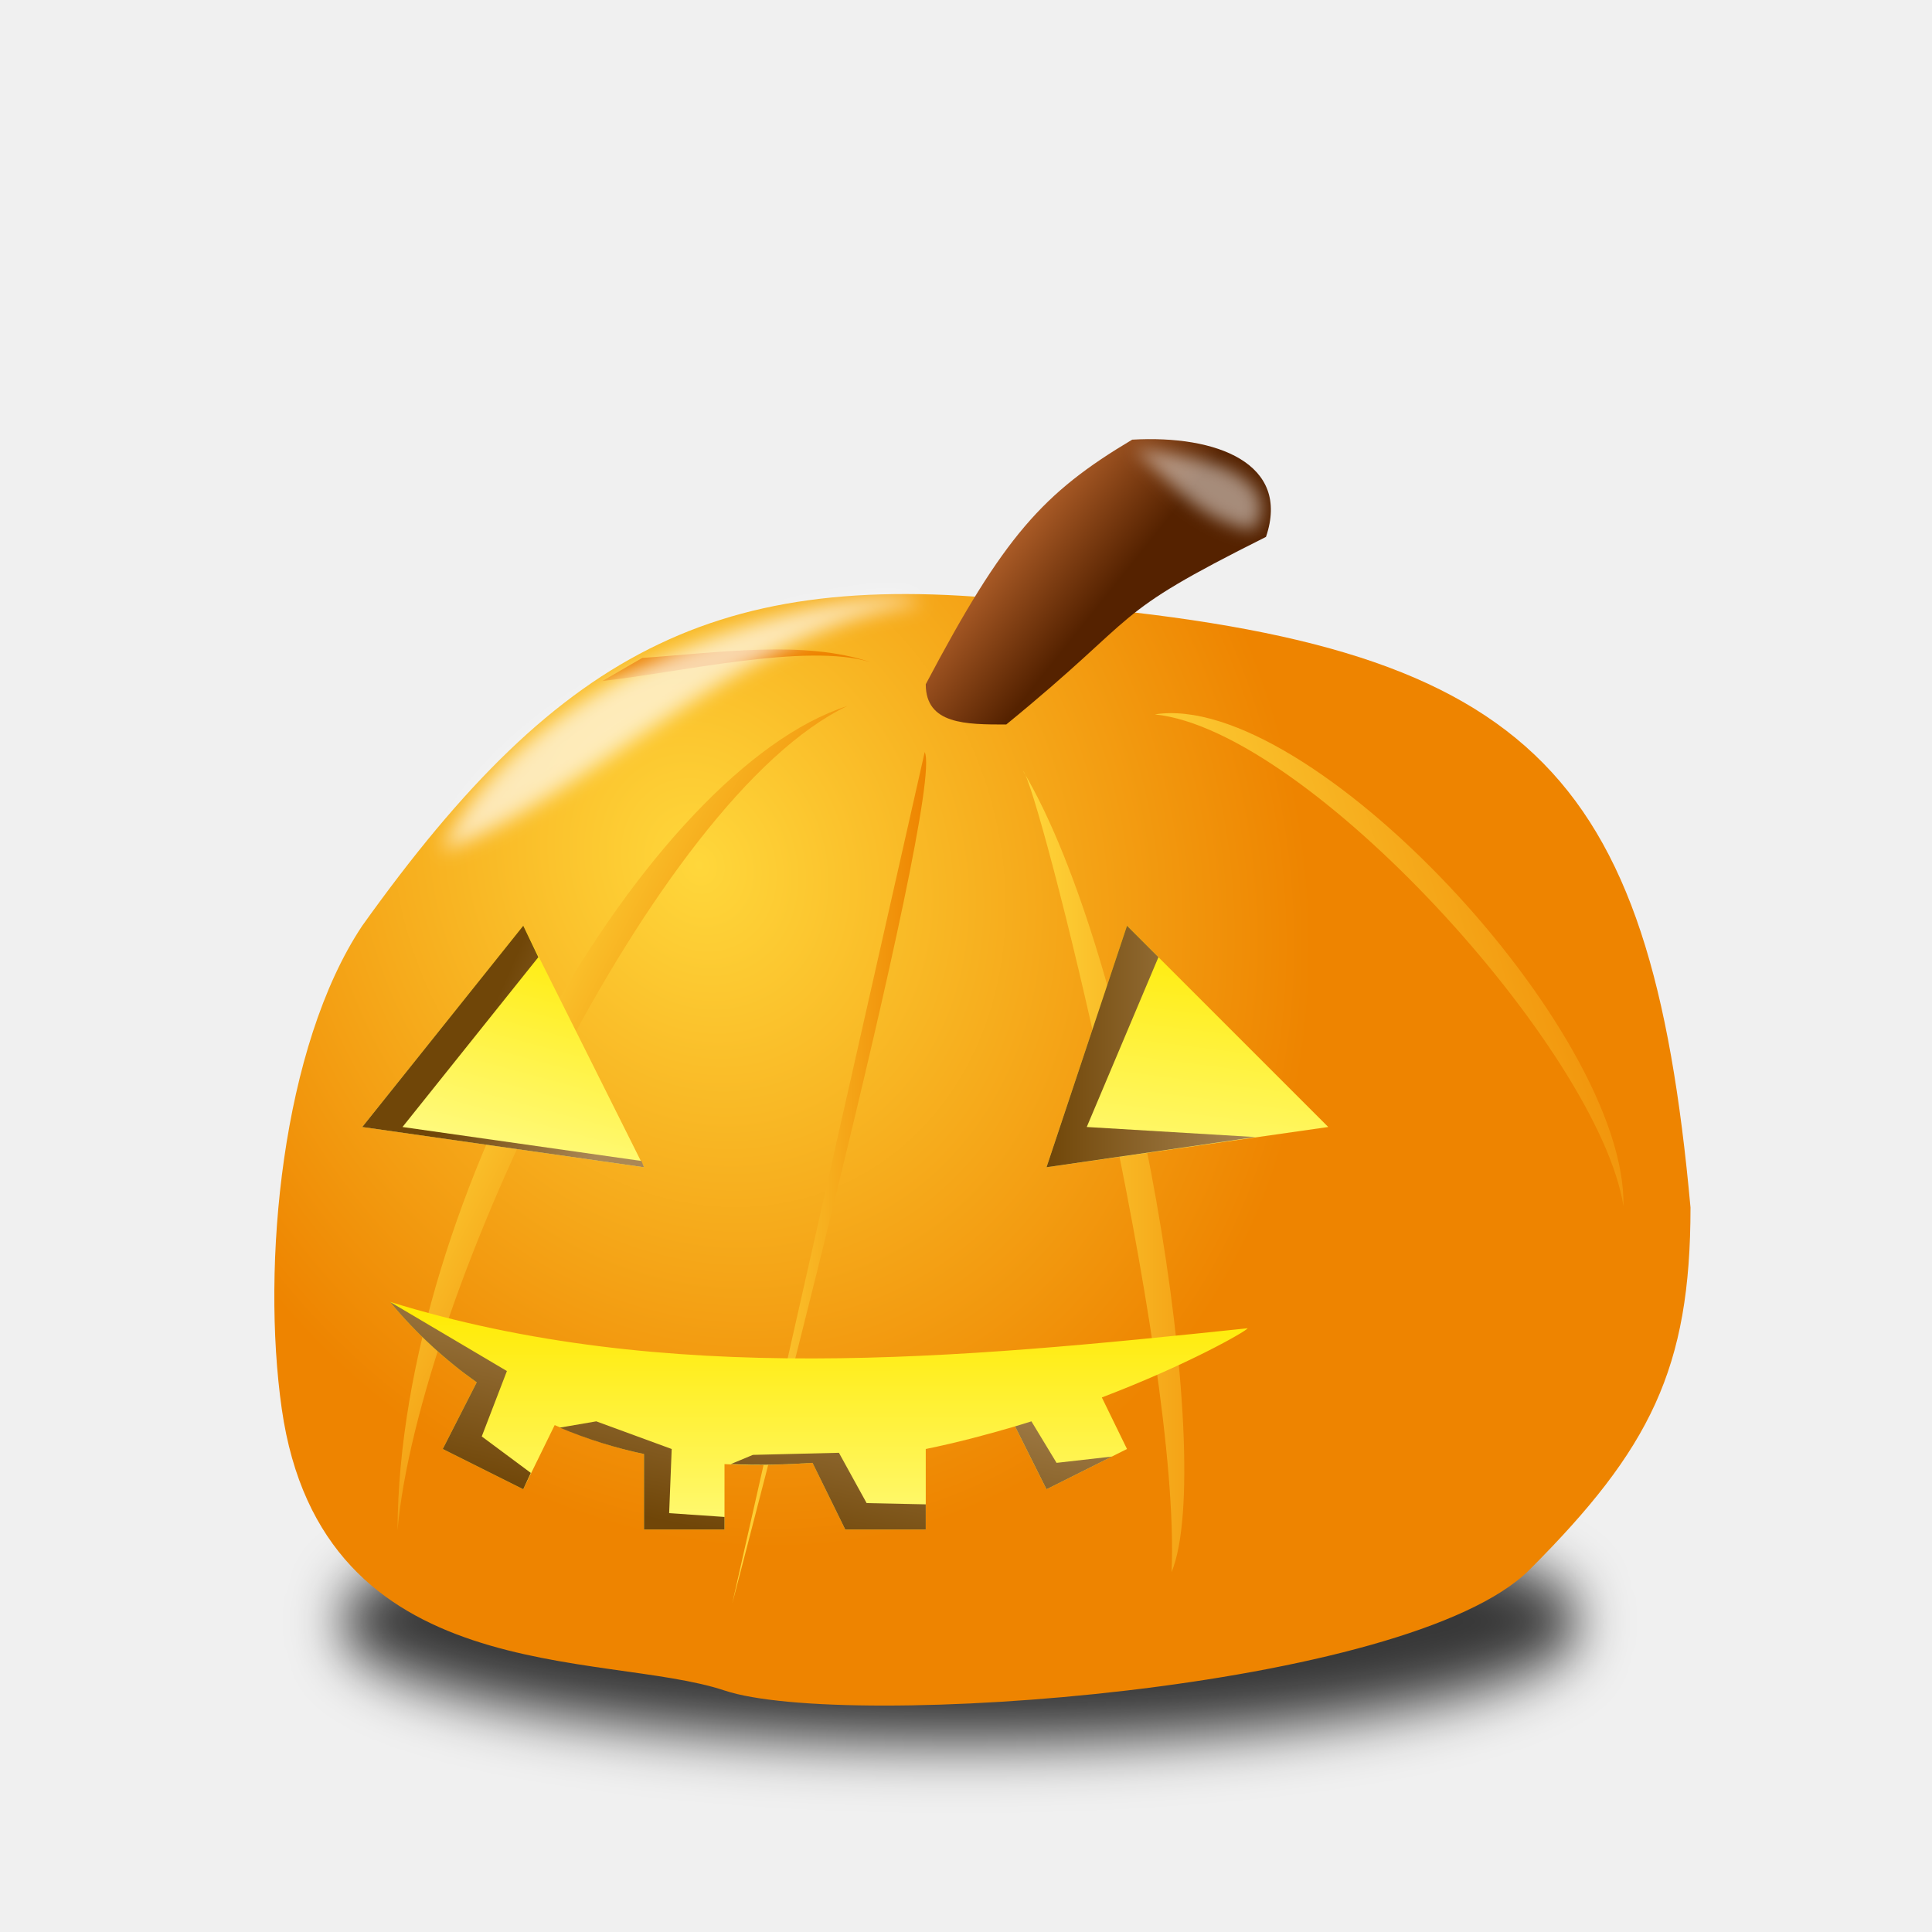
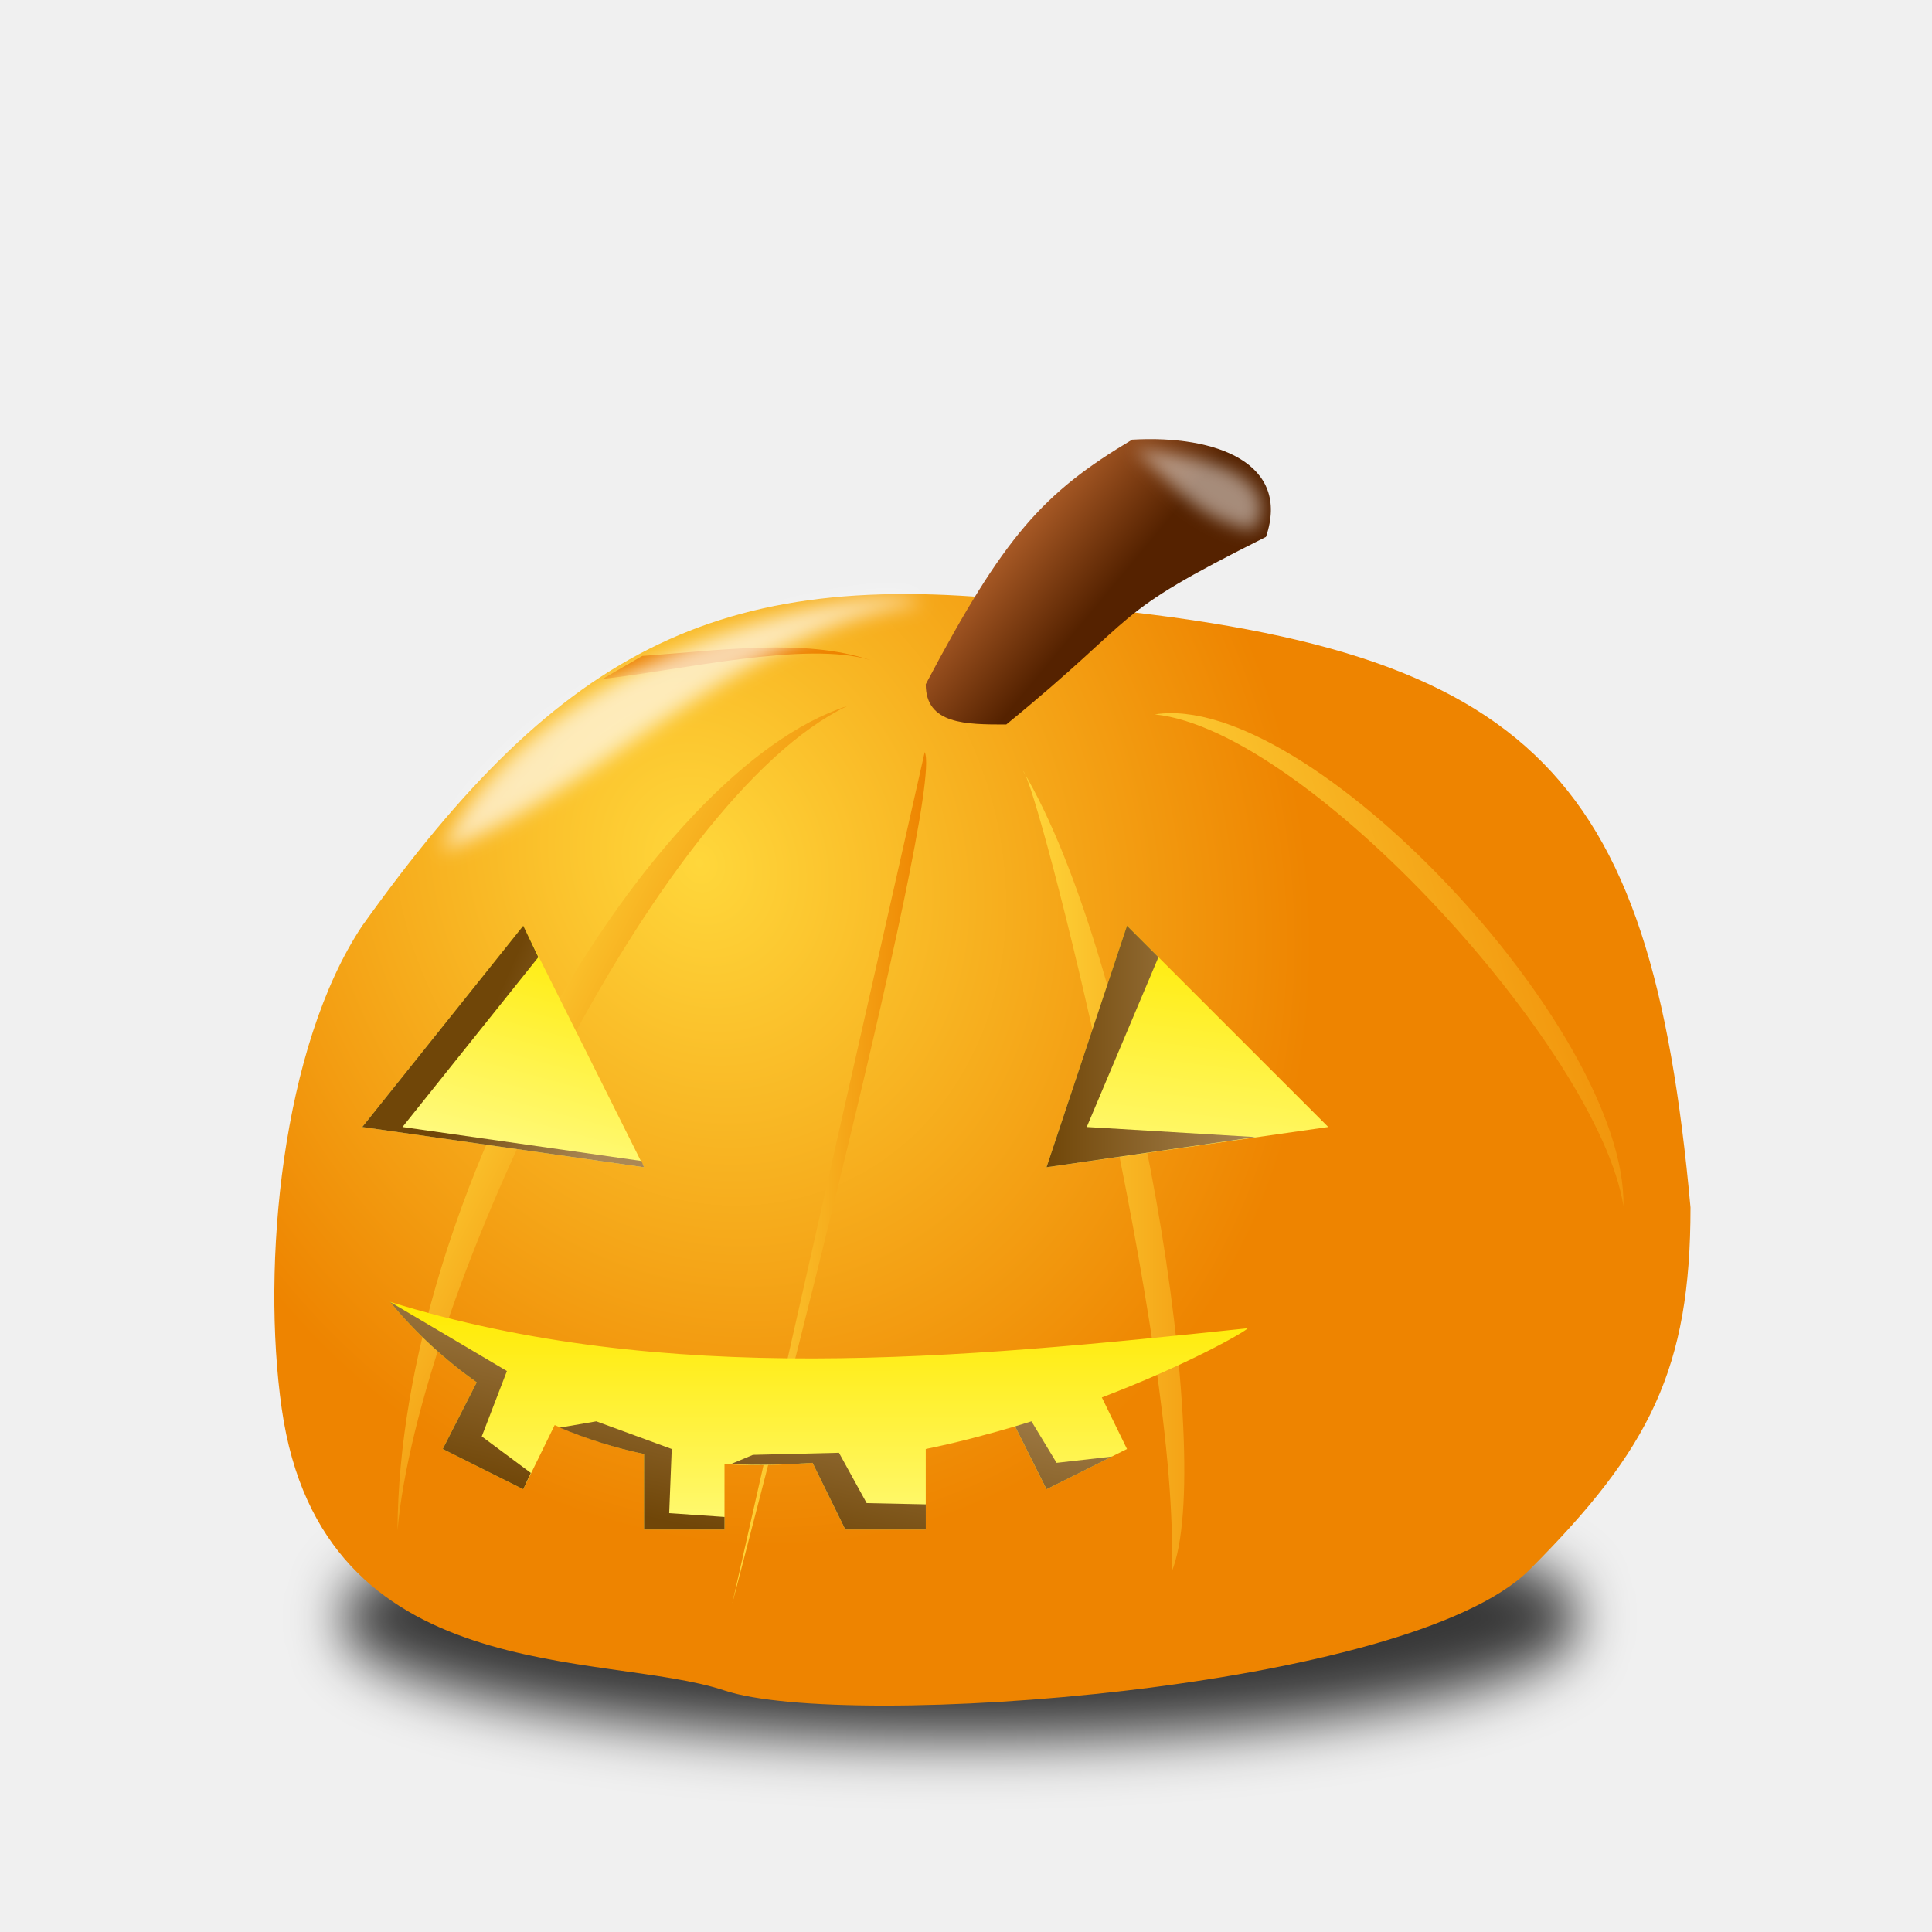
- <svg xmlns="http://www.w3.org/2000/svg" xmlns:xlink="http://www.w3.org/1999/xlink" width="48" height="48" id="svg2" version="1.1">
+ <svg xmlns="http://www.w3.org/2000/svg" xmlns:xlink="http://www.w3.org/1999/xlink" id="svg2" viewBox="0 0 48 48" version="1.1">
  <defs id="defs4">
    <linearGradient id="linearGradient3701">
-       <stop style="stop-color:#704608;stop-opacity:1;" offset="0" id="stop3703" />
-       <stop style="stop-color:#ab8855;stop-opacity:1;" offset="1" id="stop3705" />
+       <stop id="stop3703" style="stop-color:#704608" offset="0" />
+       <stop id="stop3705" style="stop-color:#ab8855" offset="1" />
    </linearGradient>
    <linearGradient id="linearGradient3689">
-       <stop style="stop-color:#ffea00;stop-opacity:1;" offset="0" id="stop3691" />
-       <stop style="stop-color:#ffffa4;stop-opacity:1;" offset="1" id="stop3693" />
-     </linearGradient>
-     <linearGradient id="linearGradient3679">
-       <stop style="stop-color:#552200;stop-opacity:1;" offset="0" id="stop3681" />
-       <stop style="stop-color:#b6632c;stop-opacity:1;" offset="1" id="stop3683" />
+       <stop id="stop3691" style="stop-color:#ffea00" offset="0" />
+       <stop id="stop3693" style="stop-color:#ffffa4" offset="1" />
    </linearGradient>
    <linearGradient id="linearGradient3669">
-       <stop style="stop-color:#ffd73b;stop-opacity:1;" offset="0" id="stop3671" />
-       <stop style="stop-color:#ee8400;stop-opacity:1;" offset="1" id="stop3673" />
+       <stop id="stop3671" style="stop-color:#ffd73b" offset="0" />
+       <stop id="stop3673" style="stop-color:#ee8400" offset="1" />
    </linearGradient>
-     <radialGradient xlink:href="#linearGradient3669" id="radialGradient3675" cx="17.36" cy="1023.915" fx="17.36" fy="1023.915" r="17.592" gradientTransform="matrix(0.4005968,0.9049938,-0.7687101,0.3402759,797.4996,661.7292)" gradientUnits="userSpaceOnUse" />
-     <linearGradient xlink:href="#linearGradient3679" id="linearGradient3687" x1="28.548" y1="1017.85" x2="26.145" y2="1015.926" gradientUnits="userSpaceOnUse" />
-     <linearGradient xlink:href="#linearGradient3689" id="linearGradient3695" x1="14.554" y1="23" x2="12.5" y2="30.589" gradientUnits="userSpaceOnUse" />
-     <linearGradient xlink:href="#linearGradient3689" id="linearGradient3697" x1="30.609" y1="23" x2="29.5" y2="31.628" gradientUnits="userSpaceOnUse" />
-     <linearGradient xlink:href="#linearGradient3689" id="linearGradient3699" x1="16.756" y1="32.344" x2="16.758" y2="40.318" gradientUnits="userSpaceOnUse" />
-     <linearGradient xlink:href="#linearGradient3701" id="linearGradient3707" x1="12.5" y1="24.454" x2="16" y2="26" gradientUnits="userSpaceOnUse" />
-     <linearGradient xlink:href="#linearGradient3701" id="linearGradient3709" x1="26" y1="26" x2="31.188" y2="26" gradientUnits="userSpaceOnUse" />
-     <linearGradient xlink:href="#linearGradient3701" id="linearGradient3711" x1="17.432" y1="38" x2="18.656" y2="32.344" gradientUnits="userSpaceOnUse" />
-     <linearGradient xlink:href="#linearGradient3669" id="linearGradient3778" x1="28.691" y1="23.841" x2="40.335" y2="20.151" gradientUnits="userSpaceOnUse" />
-     <linearGradient xlink:href="#linearGradient3669" id="linearGradient3780" x1="25.417" y1="29.106" x2="31.867" y2="29.106" gradientUnits="userSpaceOnUse" />
-     <linearGradient xlink:href="#linearGradient3669" id="linearGradient3782" x1="18.192" y1="29.262" x2="23.01" y2="29.262" gradientUnits="userSpaceOnUse" />
-     <linearGradient xlink:href="#linearGradient3669" id="linearGradient3784" x1="11.123" y1="26.014" x2="16.945" y2="29.08" gradientUnits="userSpaceOnUse" />
-     <linearGradient xlink:href="#linearGradient3669" id="linearGradient3786" x1="18.296" y1="1022.448" x2="18.296" y2="1020.889" gradientUnits="userSpaceOnUse" />
-     <filter id="filter3798" x="-0.155" width="1.309" y="-0.241" height="1.482">
-       <feGaussianBlur stdDeviation="0.204" id="feGaussianBlur3800" />
+     <radialGradient id="radialGradient3675" xlink:href="#linearGradient3669" gradientUnits="userSpaceOnUse" cy="1023.9" cx="17.36" gradientTransform="matrix(.4006 .90499 -.76871 .34028 797.5 661.73)" r="17.592" />
+     <linearGradient id="linearGradient3687" y2="1015.9" gradientUnits="userSpaceOnUse" x2="26.145" y1="1017.9" x1="28.548">
+       <stop id="stop3681" style="stop-color:#552200" offset="0" />
+       <stop id="stop3683" style="stop-color:#b6632c" offset="1" />
+     </linearGradient>
+     <linearGradient id="linearGradient3695" y2="30.589" xlink:href="#linearGradient3689" gradientUnits="userSpaceOnUse" x2="12.5" y1="23" x1="14.554" />
+     <linearGradient id="linearGradient3697" y2="31.628" xlink:href="#linearGradient3689" gradientUnits="userSpaceOnUse" x2="29.5" y1="23" x1="30.609" />
+     <linearGradient id="linearGradient3699" y2="40.318" xlink:href="#linearGradient3689" gradientUnits="userSpaceOnUse" x2="16.758" y1="32.344" x1="16.756" />
+     <linearGradient id="linearGradient3707" y2="26" xlink:href="#linearGradient3701" gradientUnits="userSpaceOnUse" x2="16" y1="24.454" x1="12.5" />
+     <linearGradient id="linearGradient3709" y2="26" xlink:href="#linearGradient3701" gradientUnits="userSpaceOnUse" x2="31.188" y1="26" x1="26" />
+     <linearGradient id="linearGradient3711" y2="32.344" xlink:href="#linearGradient3701" gradientUnits="userSpaceOnUse" x2="18.656" y1="38" x1="17.432" />
+     <linearGradient id="linearGradient3778" y2="20.151" xlink:href="#linearGradient3669" gradientUnits="userSpaceOnUse" x2="40.335" y1="23.841" x1="28.691" />
+     <linearGradient id="linearGradient3780" y2="29.106" xlink:href="#linearGradient3669" gradientUnits="userSpaceOnUse" x2="31.867" y1="29.106" x1="25.417" />
+     <linearGradient id="linearGradient3782" y2="29.262" xlink:href="#linearGradient3669" gradientUnits="userSpaceOnUse" x2="23.01" y1="29.262" x1="18.192" />
+     <linearGradient id="linearGradient3784" y2="29.08" xlink:href="#linearGradient3669" gradientUnits="userSpaceOnUse" x2="16.945" y1="26.014" x1="11.123" />
+     <linearGradient id="linearGradient3786" y2="1020.9" xlink:href="#linearGradient3669" gradientUnits="userSpaceOnUse" x2="18.296" y1="1022.4" x1="18.296" />
+     <filter id="filter3798" height="1.482" width="1.309" y="-.241" x="-.155">
+       <feGaussianBlur id="feGaussianBlur3800" stdDeviation="0.204" />
    </filter>
    <filter id="filter3812">
-       <feGaussianBlur stdDeviation="0.24" id="feGaussianBlur3814" />
+       <feGaussianBlur id="feGaussianBlur3814" stdDeviation="0.24" />
    </filter>
-     <filter id="filter3641" x="-0.047" width="1.094" y="-0.299" height="1.598">
-       <feGaussianBlur stdDeviation="0.677" id="feGaussianBlur3643" />
+     <filter id="filter3641" height="1.598" width="1.094" y="-.299" x="-.047">
+       <feGaussianBlur id="feGaussianBlur3643" stdDeviation="0.677" />
    </filter>
  </defs>
-   <g id="layer1" transform="translate(0,-1004.362)">
-     <path style="fill:#000000;fill-opacity:0.769;fill-rule:evenodd;stroke:none;filter:url(#filter3641)" id="path3816" d="m 40.943,39.253 a 17.237,2.72 0 1 1 -34.475,0 17.237,2.72 0 1 1 34.475,0 z" transform="matrix(0.8976546,0,0,1.108108,2.573212,1001.148)" />
-     <path style="color:#000000;fill:url(#radialGradient3675);fill-opacity:1;stroke:none;stroke-width:1px;marker:none;visibility:visible;display:inline;overflow:visible;enable-background:accumulate" d="m 9,1027.362 c -2,3 -2.51,8.431 -2,12 1,7 8,6 11,7 3,1 17,0 20,-3 3,-3 4,-5 4,-9 -1,-11 -4,-14 -16,-15 -8,-1 -12,1 -17,8 z" id="path2867" />
-     <path style="color:#000000;fill:url(#linearGradient3782);stroke:none;stroke-width:1px;stroke-linecap:butt;stroke-linejoin:miter;stroke-miterlimit:4;stroke-opacity:1;stroke-dasharray:none;stroke-dashoffset:0;marker:none;visibility:visible;display:inline;overflow:visible;enable-background:accumulate" d="m 22.974,18.685 -4.782,21.155 c 0,0 5.302,-20.115 4.782,-21.155 z" id="path3725" transform="translate(0,1004.362)" />
-     <path style="color:#000000;fill:url(#linearGradient3784);stroke:none;stroke-width:1px;stroke-linecap:butt;stroke-linejoin:miter;stroke-miterlimit:4;stroke-opacity:1;stroke-dasharray:none;stroke-dashoffset:0;marker:none;visibility:visible;display:inline;overflow:visible;enable-background:accumulate" d="M 21.051,17.541 C 16.152,19.115 9.92,29.711 9.876,38.02 10.391,32.232 16.268,19.819 21.051,17.541 z" id="path3713" transform="translate(0,1004.362)" />
-     <path style="color:#000000;fill:url(#linearGradient3695);stroke:none;stroke-width:1px;stroke-linecap:butt;stroke-linejoin:miter;stroke-miterlimit:4;stroke-opacity:1;stroke-dasharray:none;stroke-dashoffset:0;marker:none;visibility:visible;display:inline;overflow:visible;enable-background:accumulate;fill-opacity:1" d="m 13,23 -4,5 7,1 -3,-6 z" id="path3641" transform="translate(0,1004.362)" />
-     <path style="color:#000000;fill:url(#linearGradient3780);stroke:none;stroke-width:1px;stroke-linecap:butt;stroke-linejoin:miter;stroke-miterlimit:4;stroke-opacity:1;stroke-dasharray:none;stroke-dashoffset:0;marker:none;visibility:visible;display:inline;overflow:visible;enable-background:accumulate" d="m 25.417,19.153 c 0.364,0.291 3.935,14.455 3.69,19.907 1.132,-2.746 -0.923,-15.28 -3.69,-19.907 z" id="path3727" transform="translate(0,1004.362)" />
-     <path style="color:#000000;fill:url(#linearGradient3697);stroke:none;stroke-width:1px;stroke-linecap:butt;stroke-linejoin:miter;stroke-miterlimit:4;stroke-opacity:1;stroke-dasharray:none;stroke-dashoffset:0;marker:none;visibility:visible;display:inline;overflow:visible;enable-background:accumulate" d="m 26,29 7,-1 -5,-5 -2,6 z" id="path3643" transform="translate(0,1004.362)" />
-     <path style="color:#000000;fill:url(#linearGradient3699);stroke:none;stroke-width:1px;stroke-linecap:butt;stroke-linejoin:miter;stroke-miterlimit:4;stroke-opacity:1;stroke-dasharray:none;stroke-dashoffset:0;marker:none;visibility:visible;display:inline;overflow:visible;enable-background:accumulate" d="M 9.688 32.344 C 10.346 33.141 11.085 33.806 11.844 34.344 L 11 36 L 13 37 L 13.781 35.406 C 14.508 35.721 15.239 35.964 16 36.125 L 16 38 L 18 38 L 18 36.375 C 18.729 36.421 19.465 36.392 20.188 36.344 L 21 38 L 23 38 L 23 36 C 23.768 35.844 24.518 35.644 25.219 35.438 L 26 37 L 28 36 L 27.375 34.719 C 29.512 33.904 30.936 33.089 31 33 C 23.771 33.758 16.533 34.461 9.688 32.344 z " transform="translate(0,1004.362)" id="path3645" />
-     <path style="color:#000000;fill:url(#linearGradient3687);stroke:none;stroke-width:1px;marker:none;visibility:visible;display:inline;overflow:visible;enable-background:accumulate;fill-opacity:1" d="m 23,1021.362 c 1.948,-3.688 2.908,-4.753 5.129,-6.077 2.103,-0.121 3.944,0.592 3.324,2.416 -4,2 -2.973,1.817 -6.453,4.661 -1,0 -2,0 -2,-1 z" id="path3650" />
-     <path style="color:#000000;fill:url(#linearGradient3707);stroke:none;stroke-width:1px;stroke-linecap:butt;stroke-linejoin:miter;stroke-miterlimit:4;stroke-opacity:1;stroke-dasharray:none;stroke-dashoffset:0;marker:none;visibility:visible;display:inline;overflow:visible;enable-background:accumulate;fill-opacity:1" d="M 13 23 L 9 28 L 16 29 L 15.938 28.844 L 10 28 L 13.375 23.781 L 13 23 z " transform="translate(0,1004.362)" id="path3652" />
-     <path style="color:#000000;fill:url(#linearGradient3709);stroke:none;stroke-width:1px;stroke-linecap:butt;stroke-linejoin:miter;stroke-miterlimit:4;stroke-opacity:1;stroke-dasharray:none;stroke-dashoffset:0;marker:none;visibility:visible;display:inline;overflow:visible;enable-background:accumulate" d="M 28 23 L 26 29 L 31.188 28.25 L 27 28 L 28.781 23.781 L 28 23 z " transform="translate(0,1004.362)" id="path3657" />
-     <path style="color:#000000;fill:url(#linearGradient3711);stroke:none;stroke-width:1px;stroke-linecap:butt;stroke-linejoin:miter;stroke-miterlimit:4;stroke-opacity:1;stroke-dasharray:none;stroke-dashoffset:0;marker:none;visibility:visible;display:inline;overflow:visible;enable-background:accumulate" d="m 9.688,32.344 c 0.659,0.797 1.397,1.462 2.156,2 L 11,36 l 2,1 0.188,-0.406 -1.219,-0.906 0.625,-1.625 -2.906,-1.719 z m 5.125,2.969 -0.906,0.156 C 14.591,35.756 15.284,35.974 16,36.125 L 16,38 18,38 18,37.688 16.625,37.594 16.688,36 14.812,35.312 z m 10.812,0 -0.406,0.125 L 26,37 27.625,36.188 26.25,36.344 25.625,35.312 z M 18.708,36.145 18.156,36.375 c 0.678,0.033 1.36,0.013 2.031,-0.031 L 21,38 l 2,0 0,-0.625 -1.469,-0.031 -0.688,-1.25 -2.136,0.052 z" transform="translate(0,1004.362)" id="path3664" />
-     <path style="color:#000000;fill:url(#linearGradient3786);stroke:none;stroke-width:1px;marker:none;visibility:visible;display:inline;overflow:visible;enable-background:accumulate" d="m 21.623,1020.812 c -1.647,-0.554 -3.775,-0.234 -5.666,-0.104 l -0.988,0.572 c 1.854,-0.201 5.075,-0.958 6.653,-0.468 z" id="path3746" />
-     <path style="color:#000000;fill:url(#linearGradient3778);stroke:none;stroke-width:1px;stroke-linecap:butt;stroke-linejoin:miter;stroke-miterlimit:4;stroke-opacity:1;stroke-dasharray:none;stroke-dashoffset:0;marker:none;visibility:visible;display:inline;overflow:visible;enable-background:accumulate" d="m 28.691,17.749 c 3.821,0.392 11.036,8.374 11.643,12.215 0.085,-4.368 -7.818,-12.821 -11.643,-12.215 z" id="path3729" transform="translate(0,1004.362)" />
-     <path style="color:#000000;fill:#ffffff;stroke:none;stroke-width:1px;stroke-linecap:butt;stroke-linejoin:miter;stroke-miterlimit:4;stroke-opacity:1;stroke-dasharray:none;stroke-dashoffset:0;marker:none;visibility:visible;display:inline;overflow:visible;enable-background:accumulate;filter:url(#filter3798);fill-opacity:0.48" d="m 28.172,11.148 c 0.897,0.766 1.556,1.77 2.963,2.027 0,0 1.351,-1.611 -2.963,-2.027 z" id="path3788" transform="translate(0,1004.362)" />
-     <path style="color:#000000;fill:#ffffff;stroke:none;stroke-width:1px;stroke-linecap:butt;stroke-linejoin:miter;stroke-miterlimit:4;stroke-opacity:1;stroke-dasharray:none;stroke-dashoffset:0;marker:none;visibility:visible;display:inline;overflow:visible;enable-background:accumulate;filter:url(#filter3812);fill-opacity:0.671" d="m 10.967,21.128 c 3.477,-1.153 7.591,-5.646 11.903,-6.133 -0.401,-0.702 -9.32,0.83 -11.903,6.133 z" id="path3802" transform="translate(0,1004.362)" />
+   <g id="layer1" transform="translate(0 -1004.4)">
+     <path id="path3816" style="filter:url(#filter3641);fill-rule:evenodd;fill:#000000;fill-opacity:.769" d="m40.943 39.253a17.237 2.72 0 1 1 -34.475 0 17.237 2.72 0 1 1 34.475 0z" transform="matrix(.89765 0 0 1.1081 2.5732 1001.1)" />
+     <path id="path2867" style="color:#000000;fill:url(#radialGradient3675)" d="m9 1027.4c-2 3-2.51 8.431-2 12 1 7 8 6 11 7s17 0 20-3 4-5 4-9c-1-11-4-14-16-15-8-1-12 1-17 8z" />
+     <path id="path3725" style="color:#000000;fill:url(#linearGradient3782)" transform="translate(0 1004.4)" d="m22.974 18.685-4.782 21.155s5.302-20.115 4.782-21.155z" />
+     <path id="path3713" style="color:#000000;fill:url(#linearGradient3784)" transform="translate(0 1004.4)" d="m21.051 17.541c-4.899 1.574-11.131 12.17-11.175 20.479 0.515-5.788 6.392-18.201 11.175-20.479z" />
+     <path id="path3641" style="color:#000000;fill:url(#linearGradient3695)" transform="translate(0 1004.4)" d="m13 23-4 5 7 1-3-6z" />
+     <path id="path3727" style="color:#000000;fill:url(#linearGradient3780)" transform="translate(0 1004.4)" d="m25.417 19.153c0.364 0.291 3.935 14.455 3.69 19.907 1.132-2.747-0.923-15.28-3.69-19.907z" />
+     <path id="path3643" style="color:#000000;fill:url(#linearGradient3697)" transform="translate(0 1004.4)" d="m26 29 7-1-5-5-2 6z" />
+     <path id="path3645" style="color:#000000;fill:url(#linearGradient3699)" d="m9.688 32.344c0.658 0.797 1.397 1.462 2.156 2l-0.844 1.656 2 1 0.781-1.594c0.727 0.315 1.458 0.558 2.219 0.719v1.875h2v-1.625c0.729 0.046 1.465 0.017 2.188-0.031l0.812 1.656h2v-2c0.768-0.156 1.518-0.356 2.219-0.562l0.781 1.562 2-1-0.625-1.281c2.137-0.815 3.561-1.63 3.625-1.719-7.229 0.758-14.467 1.461-21.312-0.656z" transform="translate(0 1004.4)" />
+     <path id="path3650" style="color:#000000;fill:url(#linearGradient3687)" d="m23 1021.4c1.948-3.688 2.909-4.753 5.129-6.077 2.103-0.121 3.944 0.592 3.324 2.416-4 2-2.973 1.817-6.453 4.661-1 0-2 0-2-1z" />
+     <path id="path3652" style="color:#000000;fill:url(#linearGradient3707)" d="m13 23l-4 5 7 1-0.062-0.156-5.938-0.844 3.375-4.219-0.375-0.781z" transform="translate(0 1004.4)" />
+     <path id="path3657" style="color:#000000;fill:url(#linearGradient3709)" d="m28 23l-2 6 5.188-0.75-4.188-0.25 1.781-4.219-0.781-0.781z" transform="translate(0 1004.4)" />
+     <path id="path3664" style="color:#000000;fill:url(#linearGradient3711)" d="m9.688 32.344c0.659 0.797 1.397 1.462 2.156 2l-0.844 1.656 2 1 0.188-0.406-1.219-0.906 0.625-1.625-2.906-1.719zm5.125 2.969-0.906 0.156c0.685 0.287 1.378 0.505 2.094 0.656v1.875h2v-0.312l-1.375-0.094 0.063-1.594-1.876-0.688zm10.812 0-0.406 0.125l0.782 1.562 1.625-0.812-1.375 0.156-0.625-1.032zm-6.916 0.832-0.552 0.23c0.678 0.033 1.361 0.013 2.031-0.031l0.813 1.656h2v-0.625l-1.469-0.031-0.688-1.25-2.135 0.052z" transform="translate(0 1004.4)" />
+     <path id="path3746" style="color:#000000;fill:url(#linearGradient3786)" d="m21.623 1020.8c-1.647-0.554-3.775-0.234-5.665-0.104l-0.988 0.572c1.854-0.201 5.075-0.958 6.653-0.468z" />
+     <path id="path3729" style="color:#000000;fill:url(#linearGradient3778)" transform="translate(0 1004.4)" d="m28.691 17.749c3.821 0.392 11.036 8.374 11.643 12.215 0.085-4.368-7.818-12.821-11.643-12.215z" />
+     <path id="path3788" style="fill-opacity:0.48;color:#000000;filter:url(#filter3798);fill:#ffffff" transform="translate(0 1004.4)" d="m28.172 11.148c0.897 0.766 1.556 1.77 2.963 2.027 0 0 1.351-1.611-2.963-2.027z" />
+     <path id="path3802" style="fill-opacity:.671;color:#000000;filter:url(#filter3812);fill:#ffffff" transform="translate(0 1004.4)" d="m10.967 21.128c3.477-1.153 7.59-5.646 11.903-6.133-0.401-0.702-9.32 0.83-11.903 6.133z" />
  </g>
</svg>
